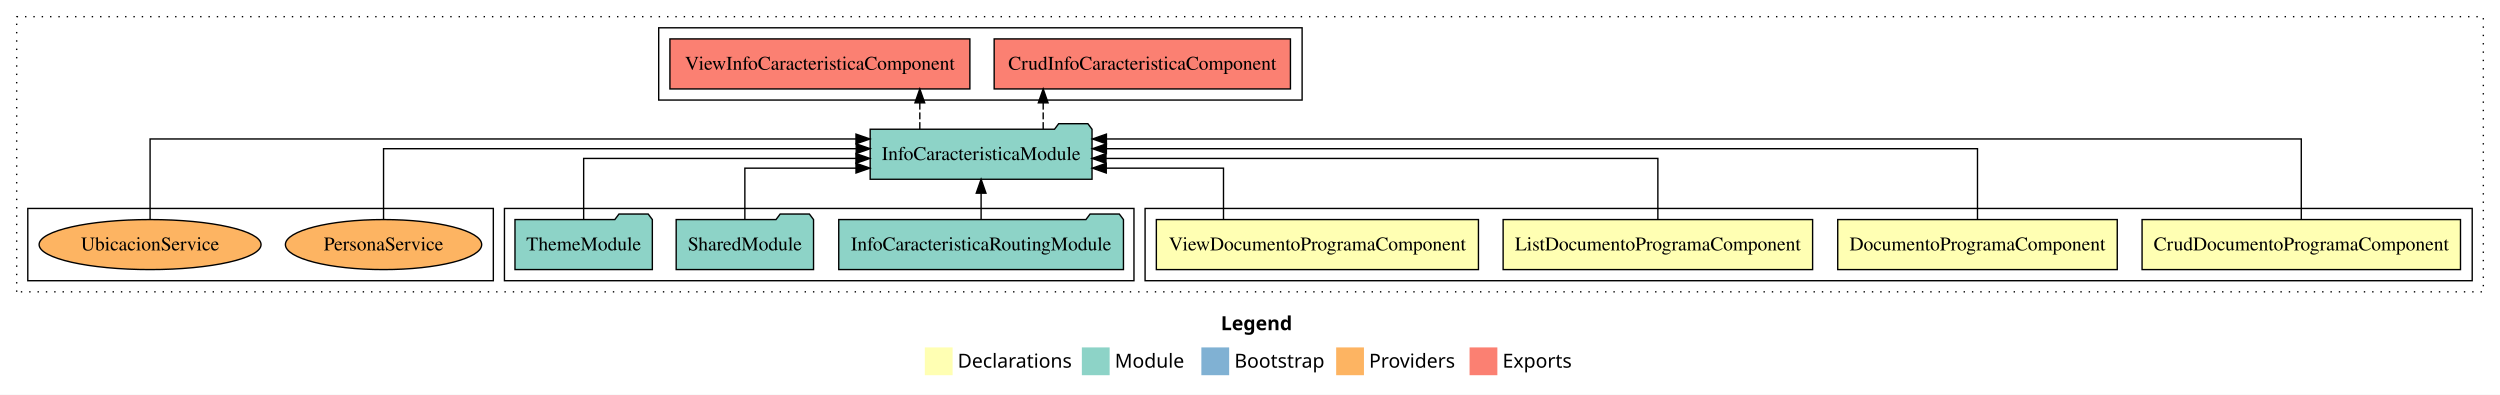
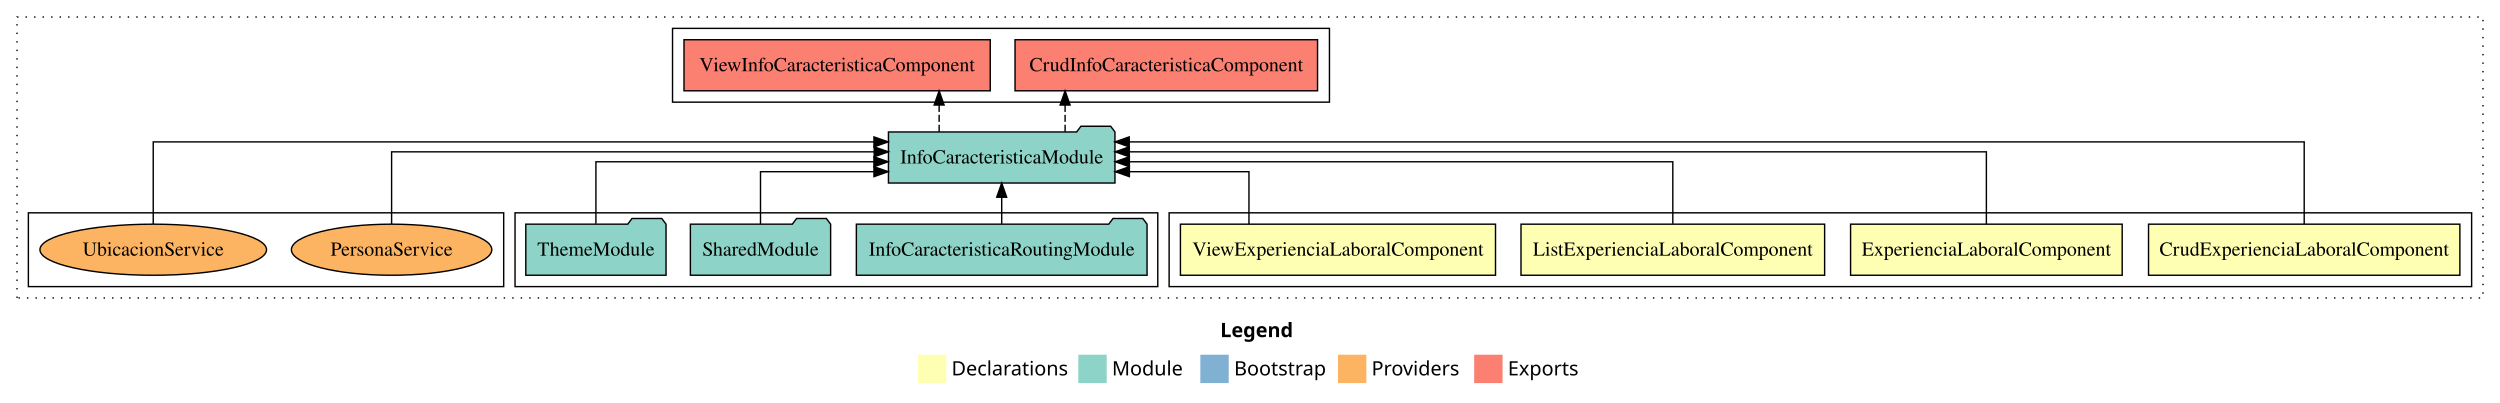
- <svg xmlns="http://www.w3.org/2000/svg" width="1799pt" height="284pt" viewBox="0.00 0.00 1799.00 284.00">
+ <svg xmlns="http://www.w3.org/2000/svg" width="1762pt" height="284pt" viewBox="0.00 0.00 1762.00 284.00">
  <g id="graph0" class="graph" transform="scale(1 1) rotate(0) translate(4 280)">
-     <polygon fill="#ffffff" stroke="transparent" points="-4,4 -4,-280 1795,-280 1795,4 -4,4" />
-     <text text-anchor="start" x="874.509" y="-42.4" font-family="sans-serif" font-weight="bold" font-size="14.00" fill="#000000">Legend</text>
-     <polygon fill="#ffffb3" stroke="transparent" points="661.5,-10 661.5,-30 681.5,-30 681.5,-10 661.5,-10" />
-     <text text-anchor="start" x="685.129" y="-15.4" font-family="sans-serif" font-size="14.00" fill="#000000">  Declarations</text>
-     <polygon fill="#8dd3c7" stroke="transparent" points="774.5,-10 774.5,-30 794.5,-30 794.5,-10 774.5,-10" />
-     <text text-anchor="start" x="798.225" y="-15.4" font-family="sans-serif" font-size="14.00" fill="#000000">  Module</text>
-     <polygon fill="#80b1d3" stroke="transparent" points="860.5,-10 860.5,-30 880.5,-30 880.5,-10 860.5,-10" />
-     <text text-anchor="start" x="884.281" y="-15.4" font-family="sans-serif" font-size="14.00" fill="#000000">  Bootstrap</text>
-     <polygon fill="#fdb462" stroke="transparent" points="957.5,-10 957.5,-30 977.5,-30 977.5,-10 957.5,-10" />
-     <text text-anchor="start" x="981.173" y="-15.4" font-family="sans-serif" font-size="14.00" fill="#000000">  Providers</text>
-     <polygon fill="#fb8072" stroke="transparent" points="1053.5,-10 1053.5,-30 1073.5,-30 1073.5,-10 1053.5,-10" />
-     <text text-anchor="start" x="1077.226" y="-15.4" font-family="sans-serif" font-size="14.00" fill="#000000">  Exports</text>
+     <polygon fill="#ffffff" stroke="transparent" points="-4,4 -4,-280 1758,-280 1758,4 -4,4" />
+     <text text-anchor="start" x="856.009" y="-42.4" font-family="sans-serif" font-weight="bold" font-size="14.00" fill="#000000">Legend</text>
+     <polygon fill="#ffffb3" stroke="transparent" points="643,-10 643,-30 663,-30 663,-10 643,-10" />
+     <text text-anchor="start" x="666.629" y="-15.4" font-family="sans-serif" font-size="14.00" fill="#000000">  Declarations</text>
+     <polygon fill="#8dd3c7" stroke="transparent" points="756,-10 756,-30 776,-30 776,-10 756,-10" />
+     <text text-anchor="start" x="779.725" y="-15.4" font-family="sans-serif" font-size="14.00" fill="#000000">  Module</text>
+     <polygon fill="#80b1d3" stroke="transparent" points="842,-10 842,-30 862,-30 862,-10 842,-10" />
+     <text text-anchor="start" x="865.781" y="-15.4" font-family="sans-serif" font-size="14.00" fill="#000000">  Bootstrap</text>
+     <polygon fill="#fdb462" stroke="transparent" points="939,-10 939,-30 959,-30 959,-10 939,-10" />
+     <text text-anchor="start" x="962.673" y="-15.4" font-family="sans-serif" font-size="14.00" fill="#000000">  Providers</text>
+     <polygon fill="#fb8072" stroke="transparent" points="1035,-10 1035,-30 1055,-30 1055,-10 1035,-10" />
+     <text text-anchor="start" x="1058.726" y="-15.4" font-family="sans-serif" font-size="14.00" fill="#000000">  Exports</text>
    <g id="clust1" class="cluster">
-       <polygon fill="none" stroke="#000000" stroke-dasharray="1,5" points="8,-70 8,-268 1783,-268 1783,-70 8,-70" />
+       <polygon fill="none" stroke="#000000" stroke-dasharray="1,5" points="8,-70 8,-268 1746,-268 1746,-70 8,-70" />
    </g>
    <g id="clust2" class="cluster">
-       <polygon fill="none" stroke="#000000" points="820,-78 820,-130 1775,-130 1775,-78 820,-78" />
+       <polygon fill="none" stroke="#000000" points="820,-78 820,-130 1738,-130 1738,-78 820,-78" />
    </g>
    <g id="clust7" class="cluster">
      <polygon fill="none" stroke="#000000" points="359,-78 359,-130 812,-130 812,-78 359,-78" />
    </g>
    <g id="clust8" class="cluster">
      <polygon fill="none" stroke="#000000" points="470,-208 470,-260 933,-260 933,-208 470,-208" />
    </g>
    <g id="clust10" class="cluster">
      <polygon fill="none" stroke="#000000" points="16,-78 16,-130 351,-130 351,-78 16,-78" />
    </g>
    <g id="node1" class="node">
-       <polygon fill="#ffffb3" stroke="#000000" points="1766.57,-122 1537.43,-122 1537.43,-86 1766.57,-86 1766.57,-122" />
-       <text text-anchor="middle" x="1652" y="-99.8" font-family="Times,serif" font-size="14.00" fill="#000000">CrudDocumentoProgramaComponent</text>
+       <polygon fill="#ffffb3" stroke="#000000" points="1729.716,-122 1510.284,-122 1510.284,-86 1729.716,-86 1729.716,-122" />
+       <text text-anchor="middle" x="1620" y="-99.8" font-family="Times,serif" font-size="14.00" fill="#000000">CrudExperienciaLaboralComponent</text>
    </g>
    <g id="node5" class="node">
      <polygon fill="#8dd3c7" stroke="#000000" points="781.823,-187 778.823,-191 757.823,-191 754.823,-187 622.177,-187 622.177,-151 781.823,-151 781.823,-187" />
      <text text-anchor="middle" x="702" y="-164.8" font-family="Times,serif" font-size="14.00" fill="#000000">InfoCaracteristicaModule</text>
    </g>
    <g id="edge1" class="edge">
-       <path fill="none" stroke="#000000" d="M1652,-122.011C1652,-144.485 1652,-180 1652,-180 1652,-180 792.178,-180 792.178,-180" />
-       <polygon fill="#000000" stroke="#000000" points="792.178,-176.5 782.178,-180 792.178,-183.5 792.178,-176.5" />
+       <path fill="none" stroke="#000000" d="M1620,-122.011C1620,-144.485 1620,-180 1620,-180 1620,-180 791.861,-180 791.861,-180" />
+       <polygon fill="#000000" stroke="#000000" points="791.861,-176.5 781.861,-180 791.861,-183.5 791.861,-176.5" />
    </g>
    <g id="node2" class="node">
-       <polygon fill="#ffffb3" stroke="#000000" points="1519.573,-122 1318.427,-122 1318.427,-86 1519.573,-86 1519.573,-122" />
-       <text text-anchor="middle" x="1419" y="-99.8" font-family="Times,serif" font-size="14.00" fill="#000000">DocumentoProgramaComponent</text>
+       <polygon fill="#ffffb3" stroke="#000000" points="1491.718,-122 1300.282,-122 1300.282,-86 1491.718,-86 1491.718,-122" />
+       <text text-anchor="middle" x="1396" y="-99.8" font-family="Times,serif" font-size="14.00" fill="#000000">ExperienciaLaboralComponent</text>
    </g>
    <g id="edge2" class="edge">
-       <path fill="none" stroke="#000000" d="M1419,-122.129C1419,-142.572 1419,-173 1419,-173 1419,-173 792.162,-173 792.162,-173" />
-       <polygon fill="#000000" stroke="#000000" points="792.162,-169.5 782.162,-173 792.162,-176.5 792.162,-169.5" />
+       <path fill="none" stroke="#000000" d="M1396,-122.129C1396,-142.572 1396,-173 1396,-173 1396,-173 791.949,-173 791.949,-173" />
+       <polygon fill="#000000" stroke="#000000" points="791.949,-169.5 781.949,-173 791.949,-176.5 791.949,-169.5" />
    </g>
    <g id="node3" class="node">
-       <polygon fill="#ffffb3" stroke="#000000" points="1300.351,-122 1077.649,-122 1077.649,-86 1300.351,-86 1300.351,-122" />
-       <text text-anchor="middle" x="1189" y="-99.8" font-family="Times,serif" font-size="14.00" fill="#000000">ListDocumentoProgramaComponent</text>
+       <polygon fill="#ffffb3" stroke="#000000" points="1281.997,-122 1068.003,-122 1068.003,-86 1281.997,-86 1281.997,-122" />
+       <text text-anchor="middle" x="1175" y="-99.8" font-family="Times,serif" font-size="14.00" fill="#000000">ListExperienciaLaboralComponent</text>
    </g>
    <g id="edge3" class="edge">
-       <path fill="none" stroke="#000000" d="M1189,-122.267C1189,-140.555 1189,-166 1189,-166 1189,-166 791.873,-166 791.873,-166" />
-       <polygon fill="#000000" stroke="#000000" points="791.873,-162.5 781.873,-166 791.873,-169.5 791.873,-162.5" />
+       <path fill="none" stroke="#000000" d="M1175,-122.267C1175,-140.555 1175,-166 1175,-166 1175,-166 791.97,-166 791.97,-166" />
+       <polygon fill="#000000" stroke="#000000" points="791.97,-162.5 781.97,-166 791.97,-169.5 791.97,-162.5" />
    </g>
    <g id="node4" class="node">
-       <polygon fill="#ffffb3" stroke="#000000" points="1059.892,-122 828.108,-122 828.108,-86 1059.892,-86 1059.892,-122" />
-       <text text-anchor="middle" x="944" y="-99.8" font-family="Times,serif" font-size="14.00" fill="#000000">ViewDocumentoProgramaComponent</text>
+       <polygon fill="#ffffb3" stroke="#000000" points="1050.037,-122 827.963,-122 827.963,-86 1050.037,-86 1050.037,-122" />
+       <text text-anchor="middle" x="939" y="-99.8" font-family="Times,serif" font-size="14.00" fill="#000000">ViewExperienciaLaboralComponent</text>
    </g>
    <g id="edge4" class="edge">
-       <path fill="none" stroke="#000000" d="M876.428,-122.009C876.428,-138.049 876.428,-159 876.428,-159 876.428,-159 792.067,-159 792.067,-159" />
-       <polygon fill="#000000" stroke="#000000" points="792.067,-155.5 782.067,-159 792.067,-162.5 792.067,-155.5" />
+       <path fill="none" stroke="#000000" d="M876.267,-122.009C876.267,-138.049 876.267,-159 876.267,-159 876.267,-159 791.993,-159 791.993,-159" />
+       <polygon fill="#000000" stroke="#000000" points="791.993,-155.5 781.993,-159 791.993,-162.5 791.993,-155.5" />
    </g>
    <g id="node9" class="node">
      <polygon fill="#fb8072" stroke="#000000" points="924.603,-252 711.397,-252 711.397,-216 924.603,-216 924.603,-252" />
      <text text-anchor="middle" x="818" y="-229.8" font-family="Times,serif" font-size="14.00" fill="#000000">CrudInfoCaracteristicaComponent </text>
    </g>
    <g id="edge8" class="edge">
      <path fill="none" stroke="#000000" stroke-dasharray="5,2" d="M746.68,-187.106C746.68,-187.106 746.68,-205.991 746.68,-205.991" />
      <polygon fill="#000000" stroke="#000000" points="743.18,-205.991 746.68,-215.991 750.18,-205.991 743.18,-205.991" />
    </g>
    <g id="node10" class="node">
      <polygon fill="#fb8072" stroke="#000000" points="693.925,-252 478.075,-252 478.075,-216 693.925,-216 693.925,-252" />
      <text text-anchor="middle" x="586" y="-229.8" font-family="Times,serif" font-size="14.00" fill="#000000">ViewInfoCaracteristicaComponent </text>
    </g>
    <g id="edge9" class="edge">
      <path fill="none" stroke="#000000" stroke-dasharray="5,2" d="M657.9,-187.106C657.9,-187.106 657.9,-205.991 657.9,-205.991" />
      <polygon fill="#000000" stroke="#000000" points="654.4,-205.991 657.9,-215.991 661.4,-205.991 654.4,-205.991" />
    </g>
    <g id="node6" class="node">
      <polygon fill="#8dd3c7" stroke="#000000" points="804.441,-122 801.441,-126 780.441,-126 777.441,-122 599.559,-122 599.559,-86 804.441,-86 804.441,-122" />
      <text text-anchor="middle" x="702" y="-99.8" font-family="Times,serif" font-size="14.00" fill="#000000">InfoCaracteristicaRoutingModule</text>
    </g>
    <g id="edge5" class="edge">
      <path fill="none" stroke="#000000" d="M702,-122.106C702,-122.106 702,-140.991 702,-140.991" />
      <polygon fill="#000000" stroke="#000000" points="698.5,-140.991 702,-150.991 705.5,-140.991 698.5,-140.991" />
    </g>
    <g id="node7" class="node">
      <polygon fill="#8dd3c7" stroke="#000000" points="581.423,-122 578.423,-126 557.423,-126 554.423,-122 482.577,-122 482.577,-86 581.423,-86 581.423,-122" />
      <text text-anchor="middle" x="532" y="-99.8" font-family="Times,serif" font-size="14.00" fill="#000000">SharedModule</text>
    </g>
    <g id="edge6" class="edge">
      <path fill="none" stroke="#000000" d="M532,-122.009C532,-138.049 532,-159 532,-159 532,-159 611.978,-159 611.978,-159" />
      <polygon fill="#000000" stroke="#000000" points="611.978,-162.5 621.978,-159 611.978,-155.5 611.978,-162.5" />
    </g>
    <g id="node8" class="node">
      <polygon fill="#8dd3c7" stroke="#000000" points="465.423,-122 462.423,-126 441.423,-126 438.423,-122 366.577,-122 366.577,-86 465.423,-86 465.423,-122" />
      <text text-anchor="middle" x="416" y="-99.8" font-family="Times,serif" font-size="14.00" fill="#000000">ThemeModule</text>
    </g>
    <g id="edge7" class="edge">
      <path fill="none" stroke="#000000" d="M416,-122.267C416,-140.555 416,-166 416,-166 416,-166 611.953,-166 611.953,-166" />
      <polygon fill="#000000" stroke="#000000" points="611.953,-169.5 621.953,-166 611.953,-162.5 611.953,-169.5" />
    </g>
    <g id="node11" class="node">
      <ellipse fill="#fdb462" stroke="#000000" cx="272" cy="-104" rx="70.622" ry="18" />
      <text text-anchor="middle" x="272" y="-99.8" font-family="Times,serif" font-size="14.00" fill="#000000">PersonaService</text>
    </g>
    <g id="edge10" class="edge">
      <path fill="none" stroke="#000000" d="M272,-122.129C272,-142.572 272,-173 272,-173 272,-173 612.128,-173 612.128,-173" />
      <polygon fill="#000000" stroke="#000000" points="612.128,-176.5 622.128,-173 612.128,-169.5 612.128,-176.5" />
    </g>
    <g id="node12" class="node">
      <ellipse fill="#fdb462" stroke="#000000" cx="104" cy="-104" rx="79.853" ry="18" />
      <text text-anchor="middle" x="104" y="-99.8" font-family="Times,serif" font-size="14.00" fill="#000000">UbicacionService</text>
    </g>
    <g id="edge11" class="edge">
      <path fill="none" stroke="#000000" d="M104,-122.011C104,-144.485 104,-180 104,-180 104,-180 611.972,-180 611.972,-180" />
      <polygon fill="#000000" stroke="#000000" points="611.972,-183.5 621.972,-180 611.971,-176.5 611.972,-183.5" />
    </g>
  </g>
</svg>
